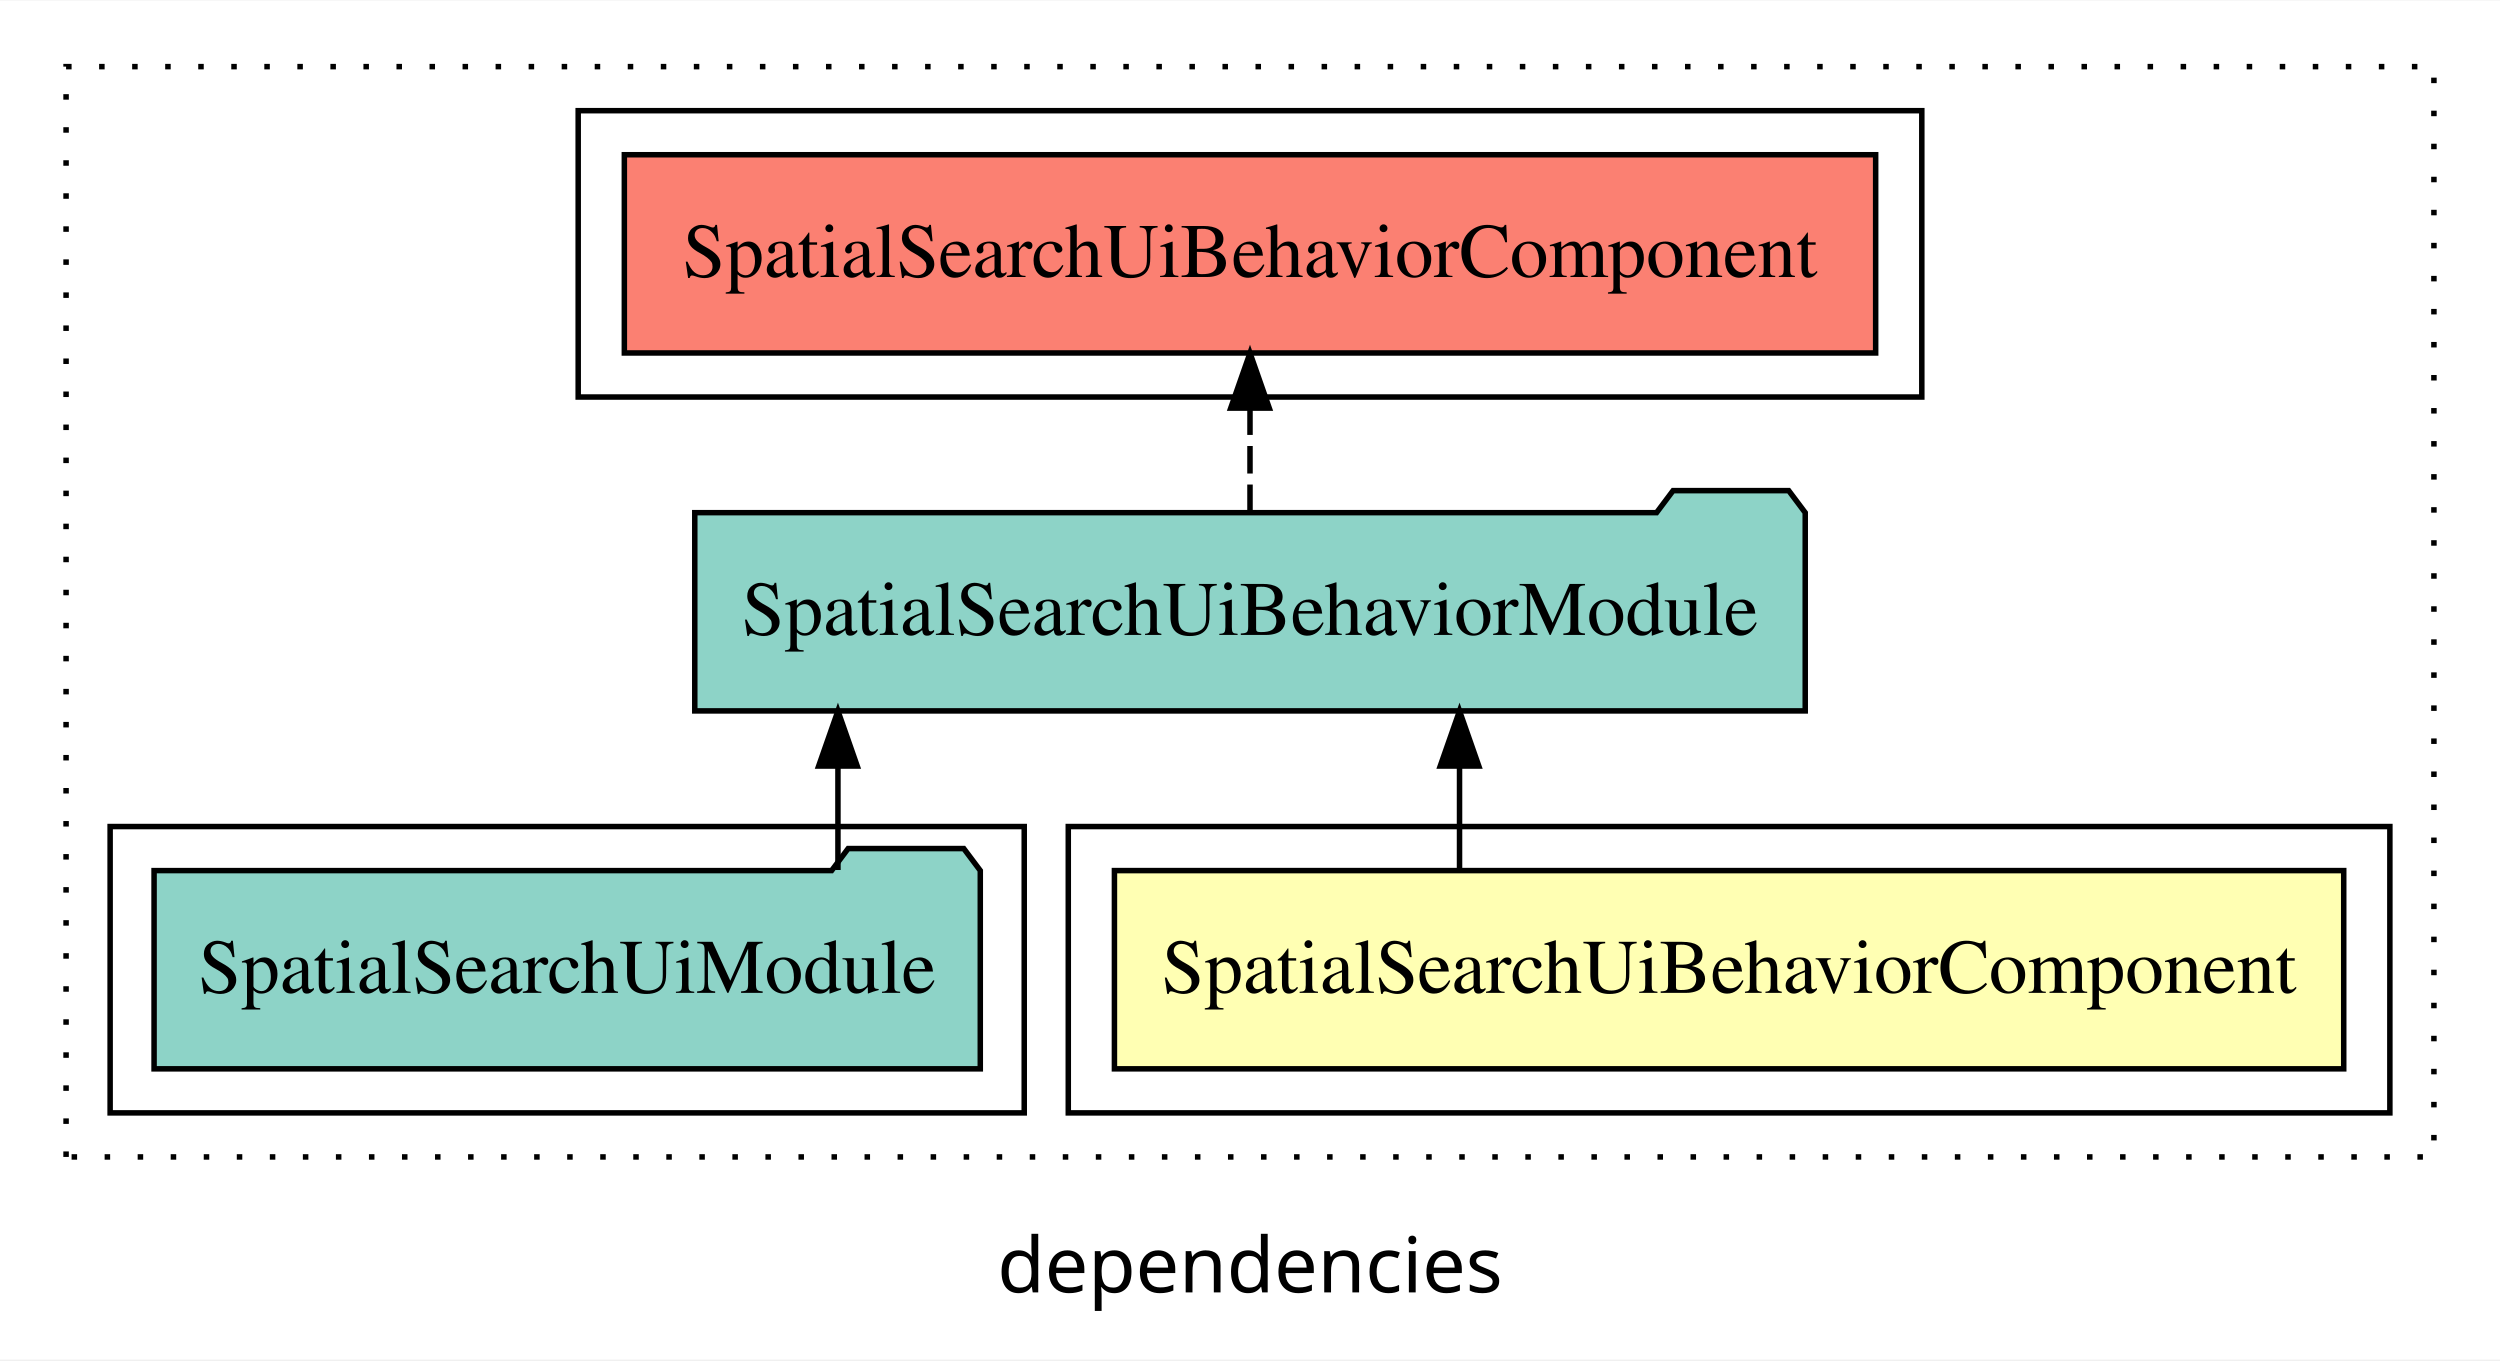
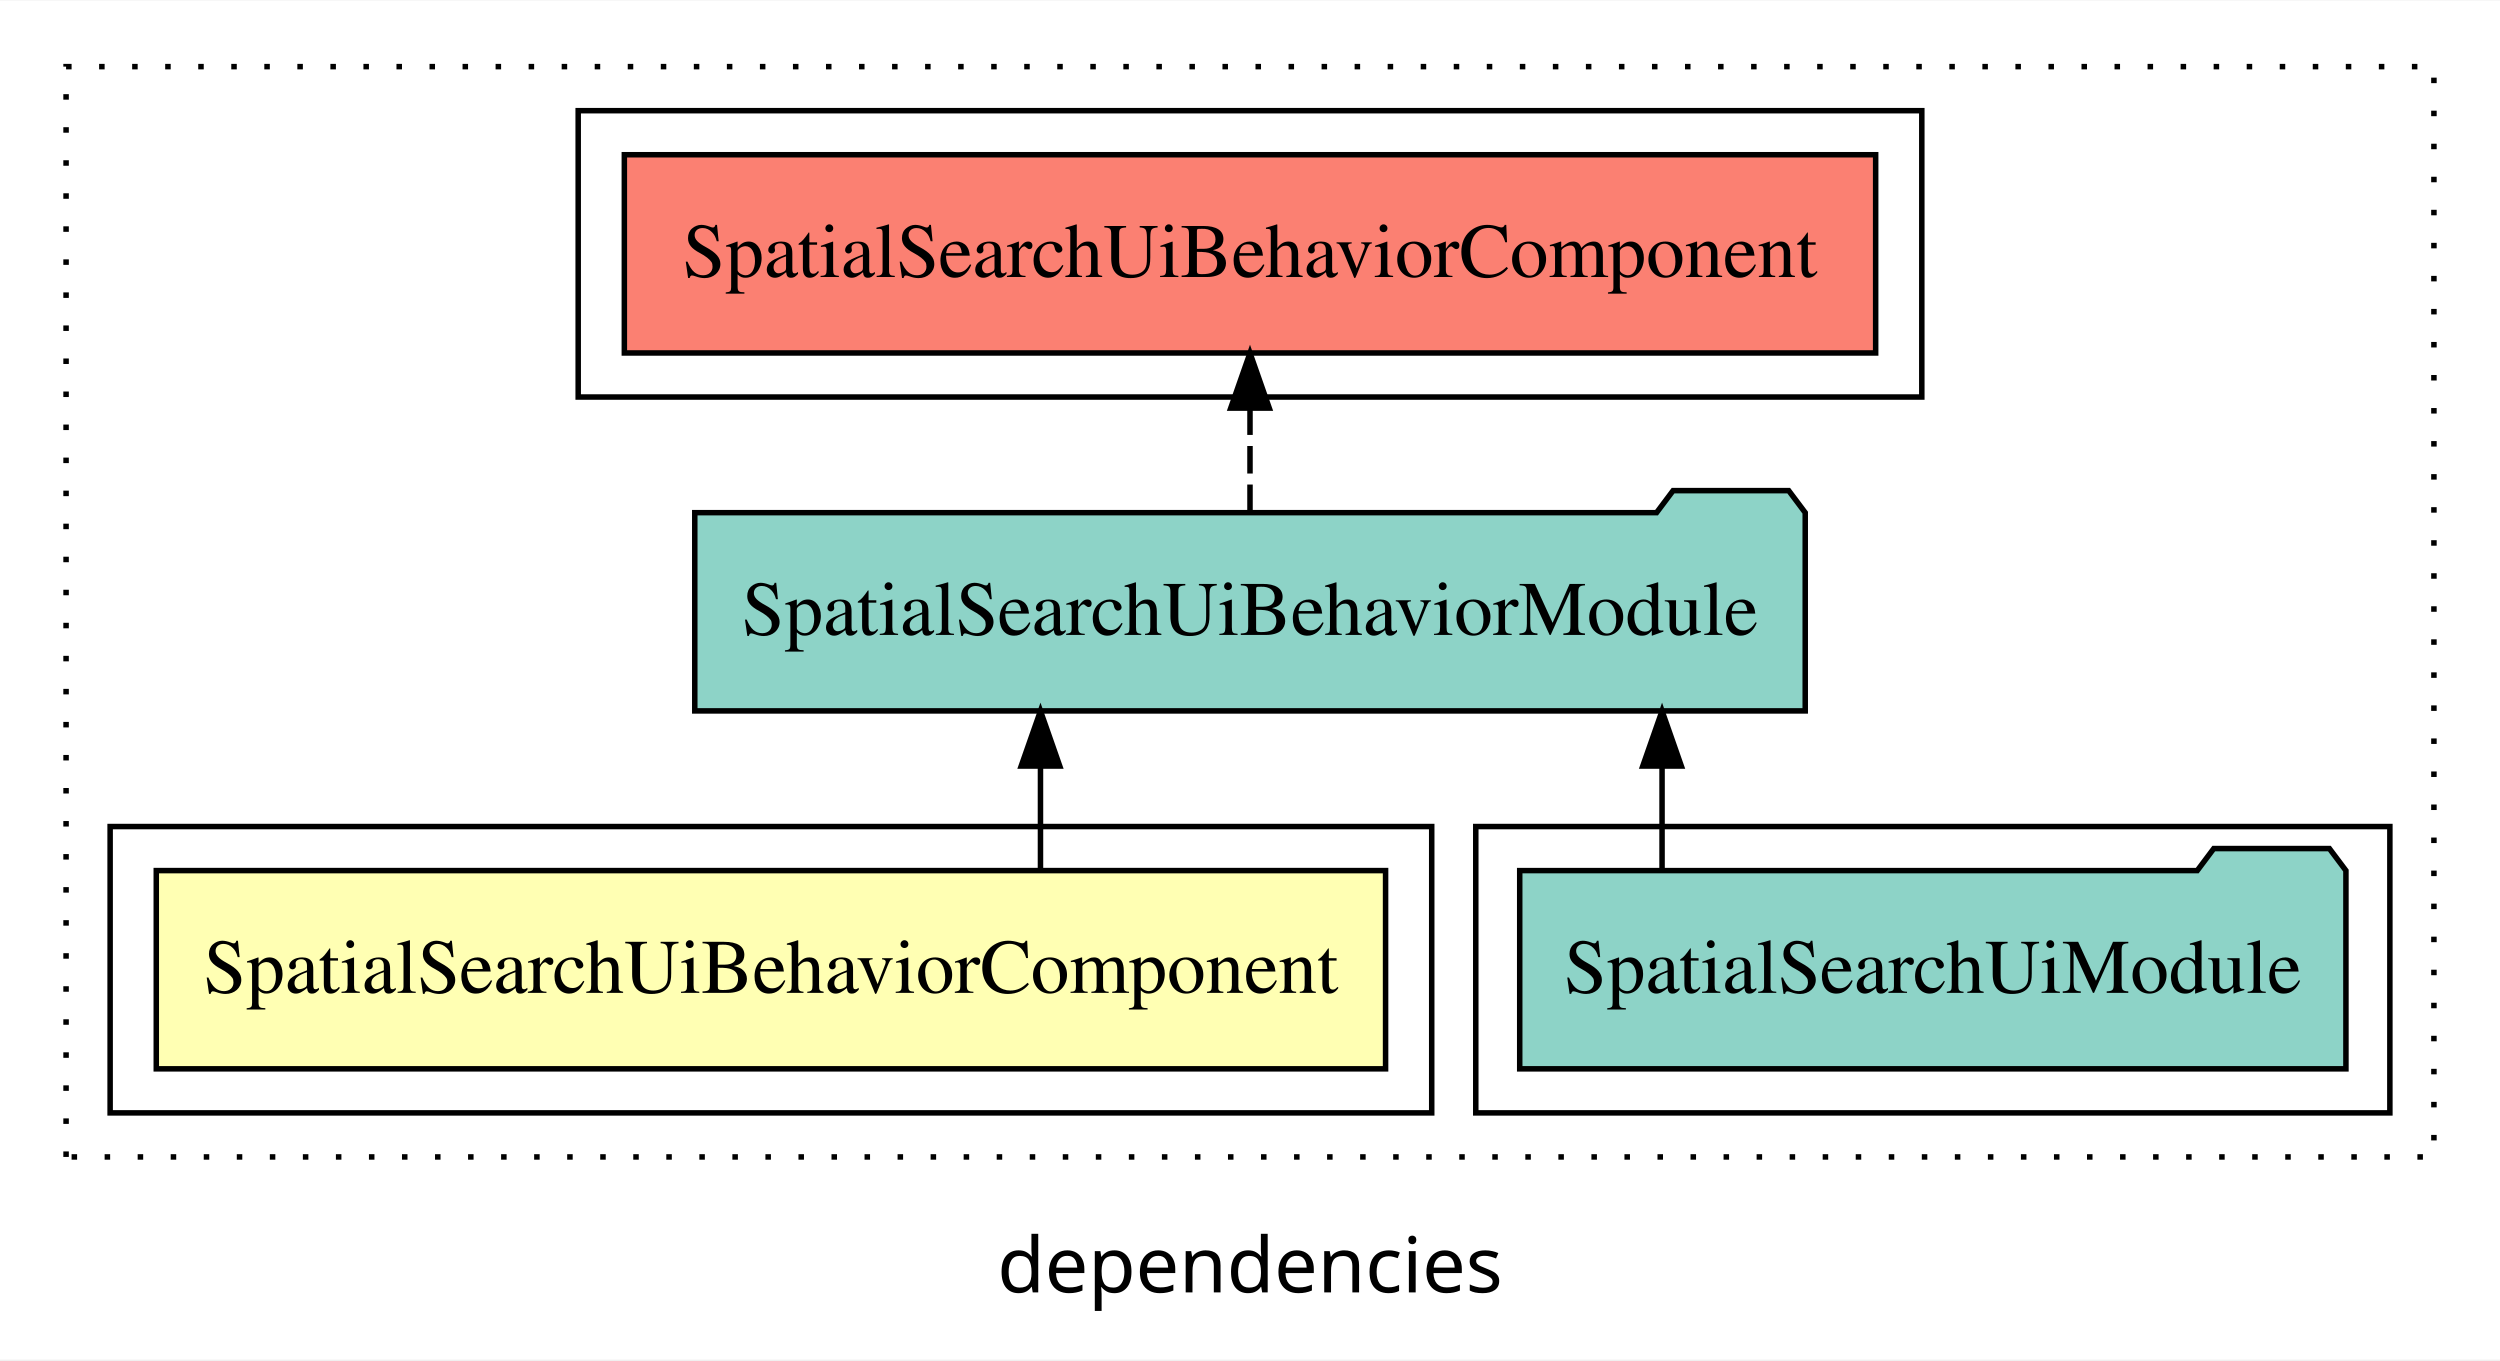
<svg xmlns="http://www.w3.org/2000/svg" width="454pt" height="247pt" viewBox="0.00 0.00 454.00 246.80">
  <g id="graph0" class="graph" transform="scale(1 1) rotate(0) translate(4 242.8)">
    <polygon fill="white" stroke="transparent" points="-4,4 -4,-242.8 450,-242.8 450,4 -4,4" />
    <text text-anchor="middle" x="223" y="-8.2" font-family="sans-serif" font-size="14.00">dependencies</text>
    <g id="clust1" class="cluster">
      <polygon fill="none" stroke="black" stroke-dasharray="1,5" points="8,-32.8 8,-230.8 438,-230.8 438,-32.8 8,-32.8" />
    </g>
-     <g id="clust2" class="cluster">
-       <polygon fill="none" stroke="black" points="190,-40.8 190,-92.8 430,-92.8 430,-40.8 190,-40.8" />
-     </g>
    <g id="clust4" class="cluster">
-       <polygon fill="none" stroke="black" points="16,-40.8 16,-92.8 182,-92.8 182,-40.8 16,-40.8" />
+       <polygon fill="none" stroke="black" points="264,-40.8 264,-92.8 430,-92.8 430,-40.8 264,-40.8" />
    </g>
    <g id="clust5" class="cluster">
      <polygon fill="none" stroke="black" points="101,-170.8 101,-222.8 345,-222.8 345,-170.8 101,-170.8" />
    </g>
+     <g id="clust2" class="cluster">
+       <polygon fill="none" stroke="black" points="16,-40.8 16,-92.8 256,-92.8 256,-40.8 16,-40.8" />
+     </g>
    <g id="node1" class="node">
-       <polygon fill="#ffffb3" stroke="black" points="421.62,-84.8 198.38,-84.8 198.38,-48.8 421.62,-48.8 421.62,-84.8" />
-       <text text-anchor="middle" x="310" y="-62.6" font-family="Times,serif" font-size="14.00">SpatialSearchUiBehaviorComponent</text>
+       <polygon fill="#ffffb3" stroke="black" points="247.62,-84.8 24.38,-84.8 24.38,-48.8 247.62,-48.8 247.62,-84.8" />
+       <text text-anchor="middle" x="136" y="-62.6" font-family="Times,serif" font-size="14.00">SpatialSearchUiBehaviorComponent</text>
    </g>
    <g id="node2" class="node">
      <polygon fill="#8dd3c7" stroke="black" points="323.83,-149.8 320.83,-153.8 299.83,-153.8 296.83,-149.8 122.17,-149.8 122.17,-113.8 323.83,-113.8 323.83,-149.8" />
      <text text-anchor="middle" x="223" y="-127.6" font-family="Times,serif" font-size="14.00">SpatialSearchUiBehaviorModule</text>
    </g>
    <g id="edge1" class="edge">
-       <path fill="none" stroke="black" d="M261.05,-84.91C261.05,-84.91 261.05,-103.79 261.05,-103.79" />
-       <polygon fill="black" stroke="black" points="257.55,-103.79 261.05,-113.79 264.55,-103.79 257.55,-103.79" />
+       <path fill="none" stroke="black" d="M184.95,-84.91C184.95,-84.91 184.95,-103.79 184.95,-103.79" />
+       <polygon fill="black" stroke="black" points="181.45,-103.79 184.95,-113.79 188.45,-103.79 181.45,-103.79" />
    </g>
    <g id="node4" class="node">
      <polygon fill="#fb8072" stroke="black" points="336.62,-214.8 109.38,-214.8 109.38,-178.8 336.62,-178.8 336.62,-214.8" />
      <text text-anchor="middle" x="223" y="-192.6" font-family="Times,serif" font-size="14.00">SpatialSearchUiBehaviorComponent </text>
    </g>
    <g id="edge3" class="edge">
      <path fill="none" stroke="black" stroke-dasharray="5,2" d="M223,-149.91C223,-149.91 223,-168.79 223,-168.79" />
      <polygon fill="black" stroke="black" points="219.5,-168.79 223,-178.79 226.5,-168.79 219.5,-168.79" />
    </g>
    <g id="node3" class="node">
-       <polygon fill="#8dd3c7" stroke="black" points="174.02,-84.8 171.02,-88.8 150.02,-88.8 147.02,-84.8 23.98,-84.8 23.98,-48.8 174.02,-48.8 174.02,-84.8" />
-       <text text-anchor="middle" x="99" y="-62.6" font-family="Times,serif" font-size="14.00">SpatialSearchUiModule</text>
+       <polygon fill="#8dd3c7" stroke="black" points="422.02,-84.8 419.02,-88.8 398.02,-88.8 395.02,-84.8 271.98,-84.8 271.98,-48.8 422.02,-48.8 422.02,-84.8" />
+       <text text-anchor="middle" x="347" y="-62.6" font-family="Times,serif" font-size="14.00">SpatialSearchUiModule</text>
    </g>
    <g id="edge2" class="edge">
-       <path fill="none" stroke="black" d="M148.17,-84.91C148.17,-84.91 148.17,-103.79 148.17,-103.79" />
-       <polygon fill="black" stroke="black" points="144.67,-103.79 148.17,-113.79 151.67,-103.79 144.67,-103.79" />
+       <path fill="none" stroke="black" d="M297.83,-84.91C297.83,-84.91 297.83,-103.79 297.83,-103.79" />
+       <polygon fill="black" stroke="black" points="294.33,-103.79 297.83,-113.79 301.33,-103.79 294.33,-103.79" />
    </g>
  </g>
</svg>
